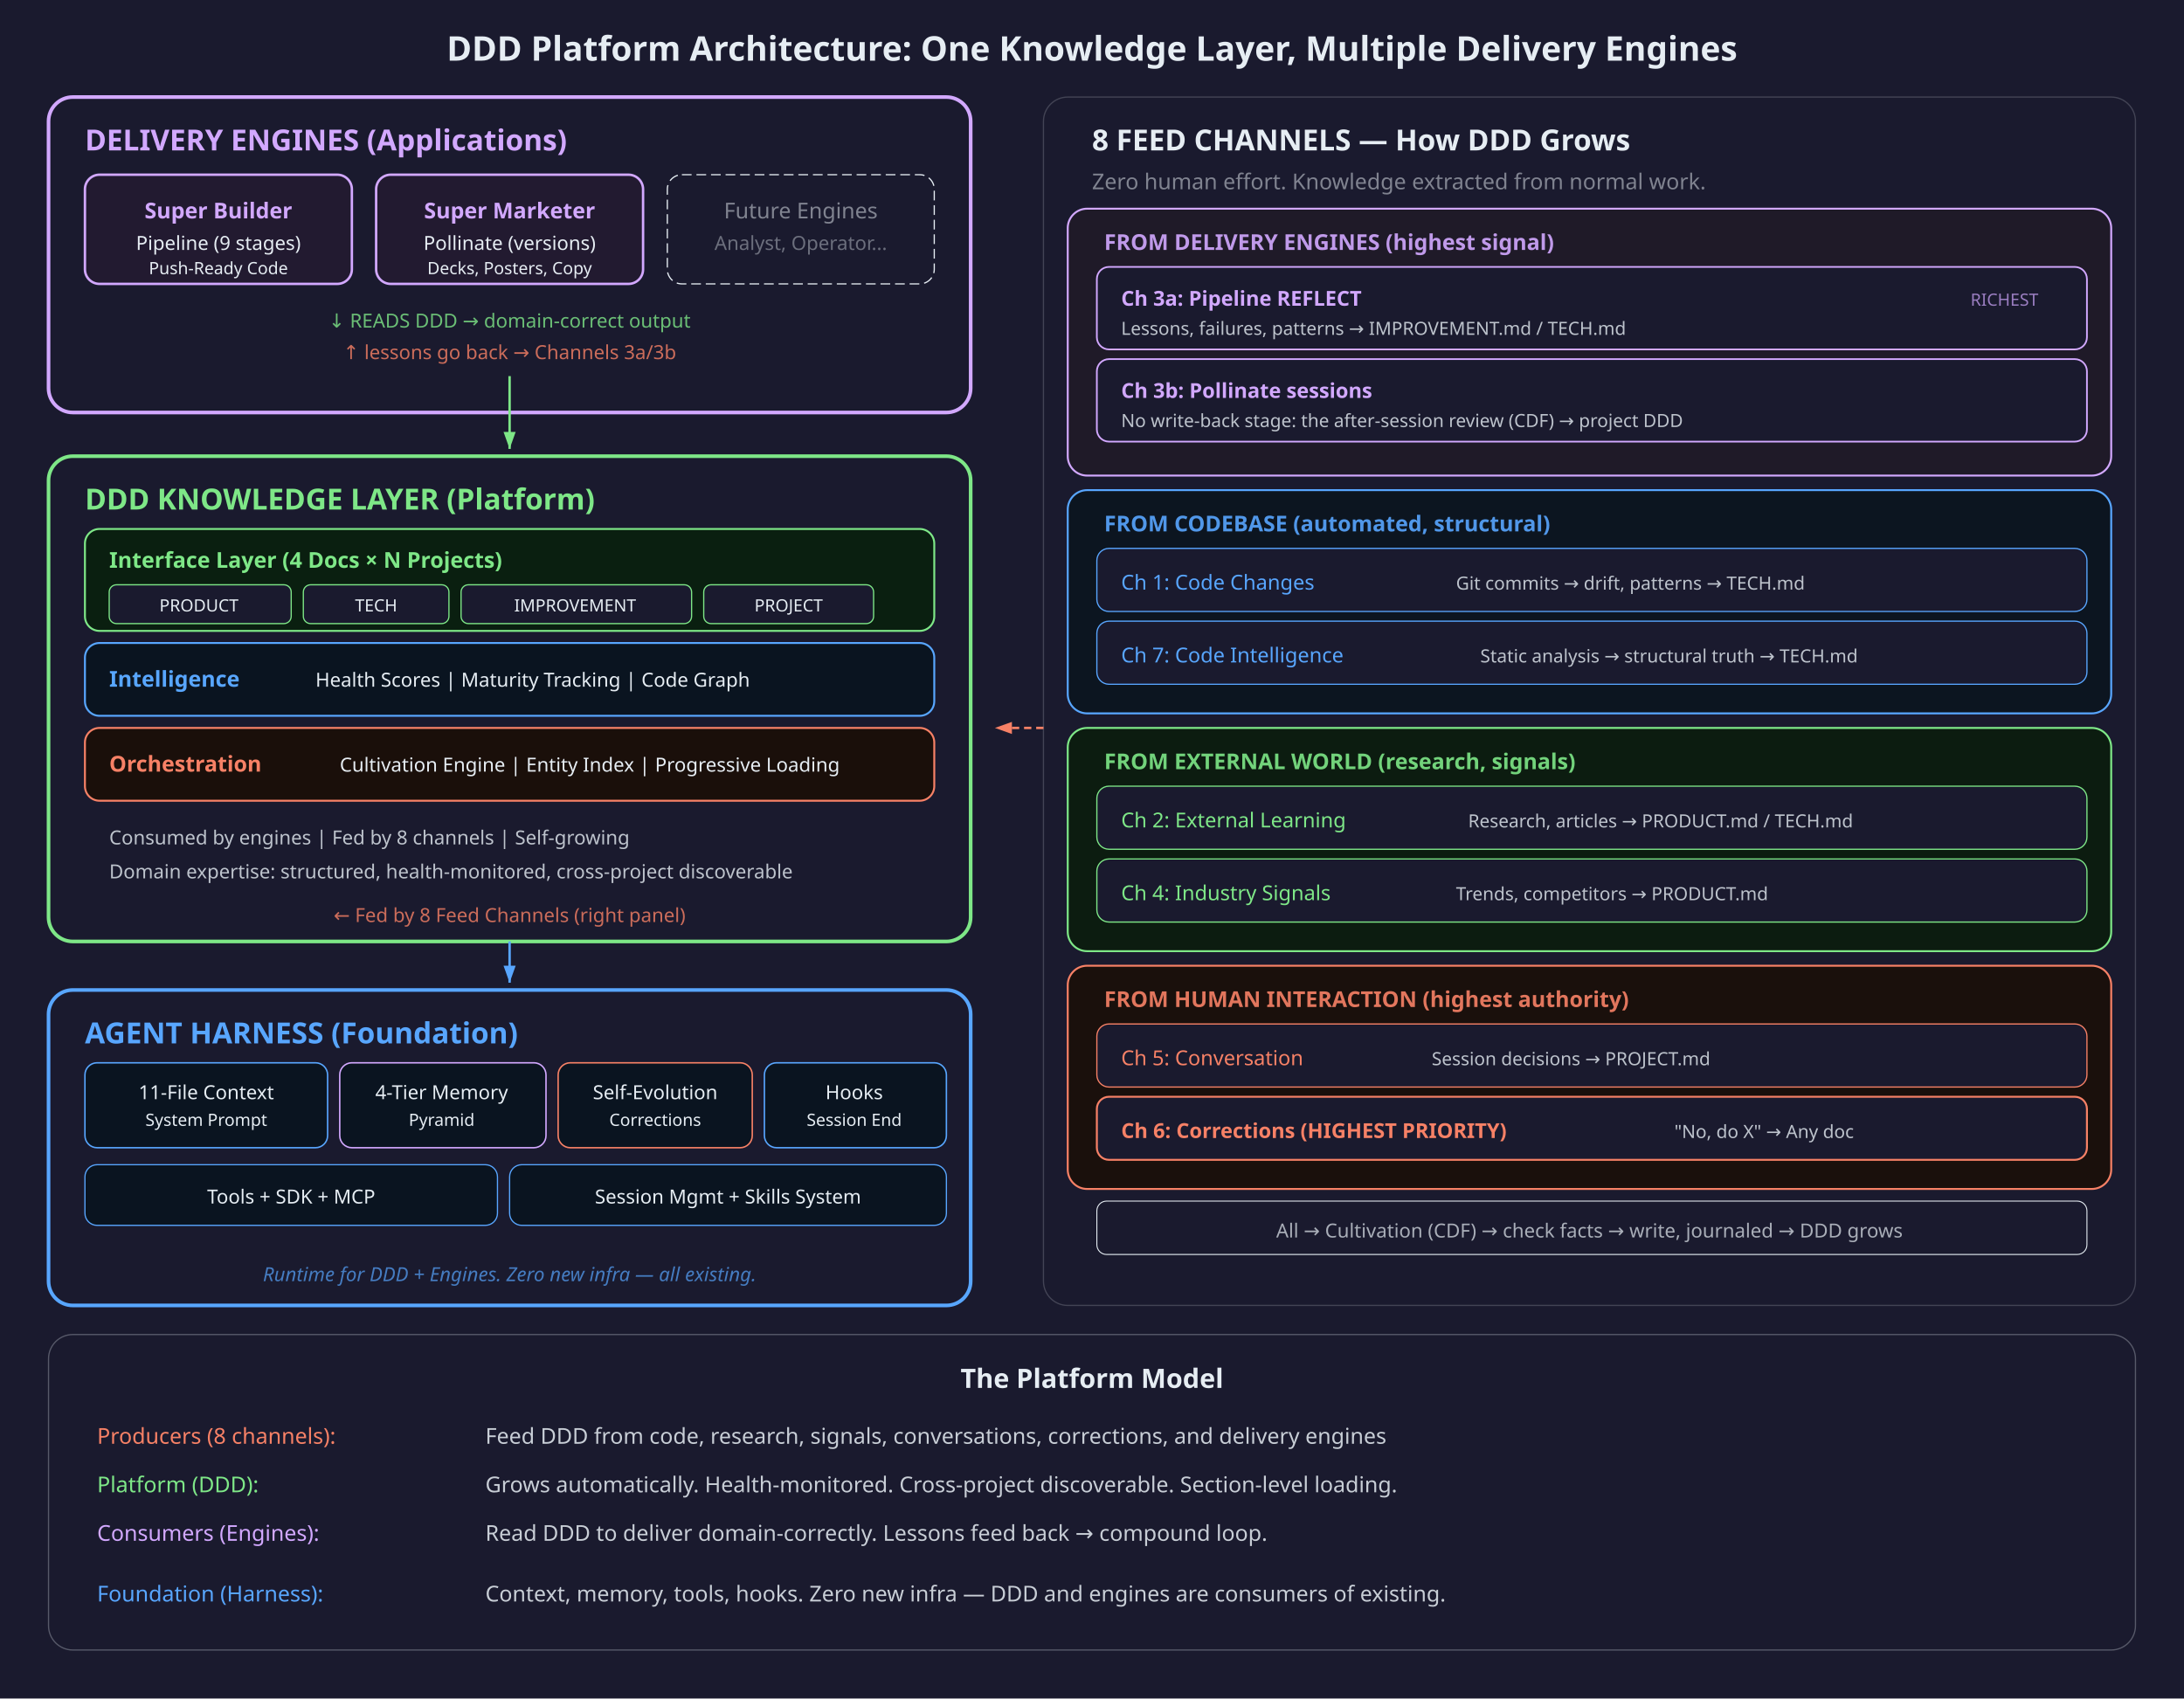
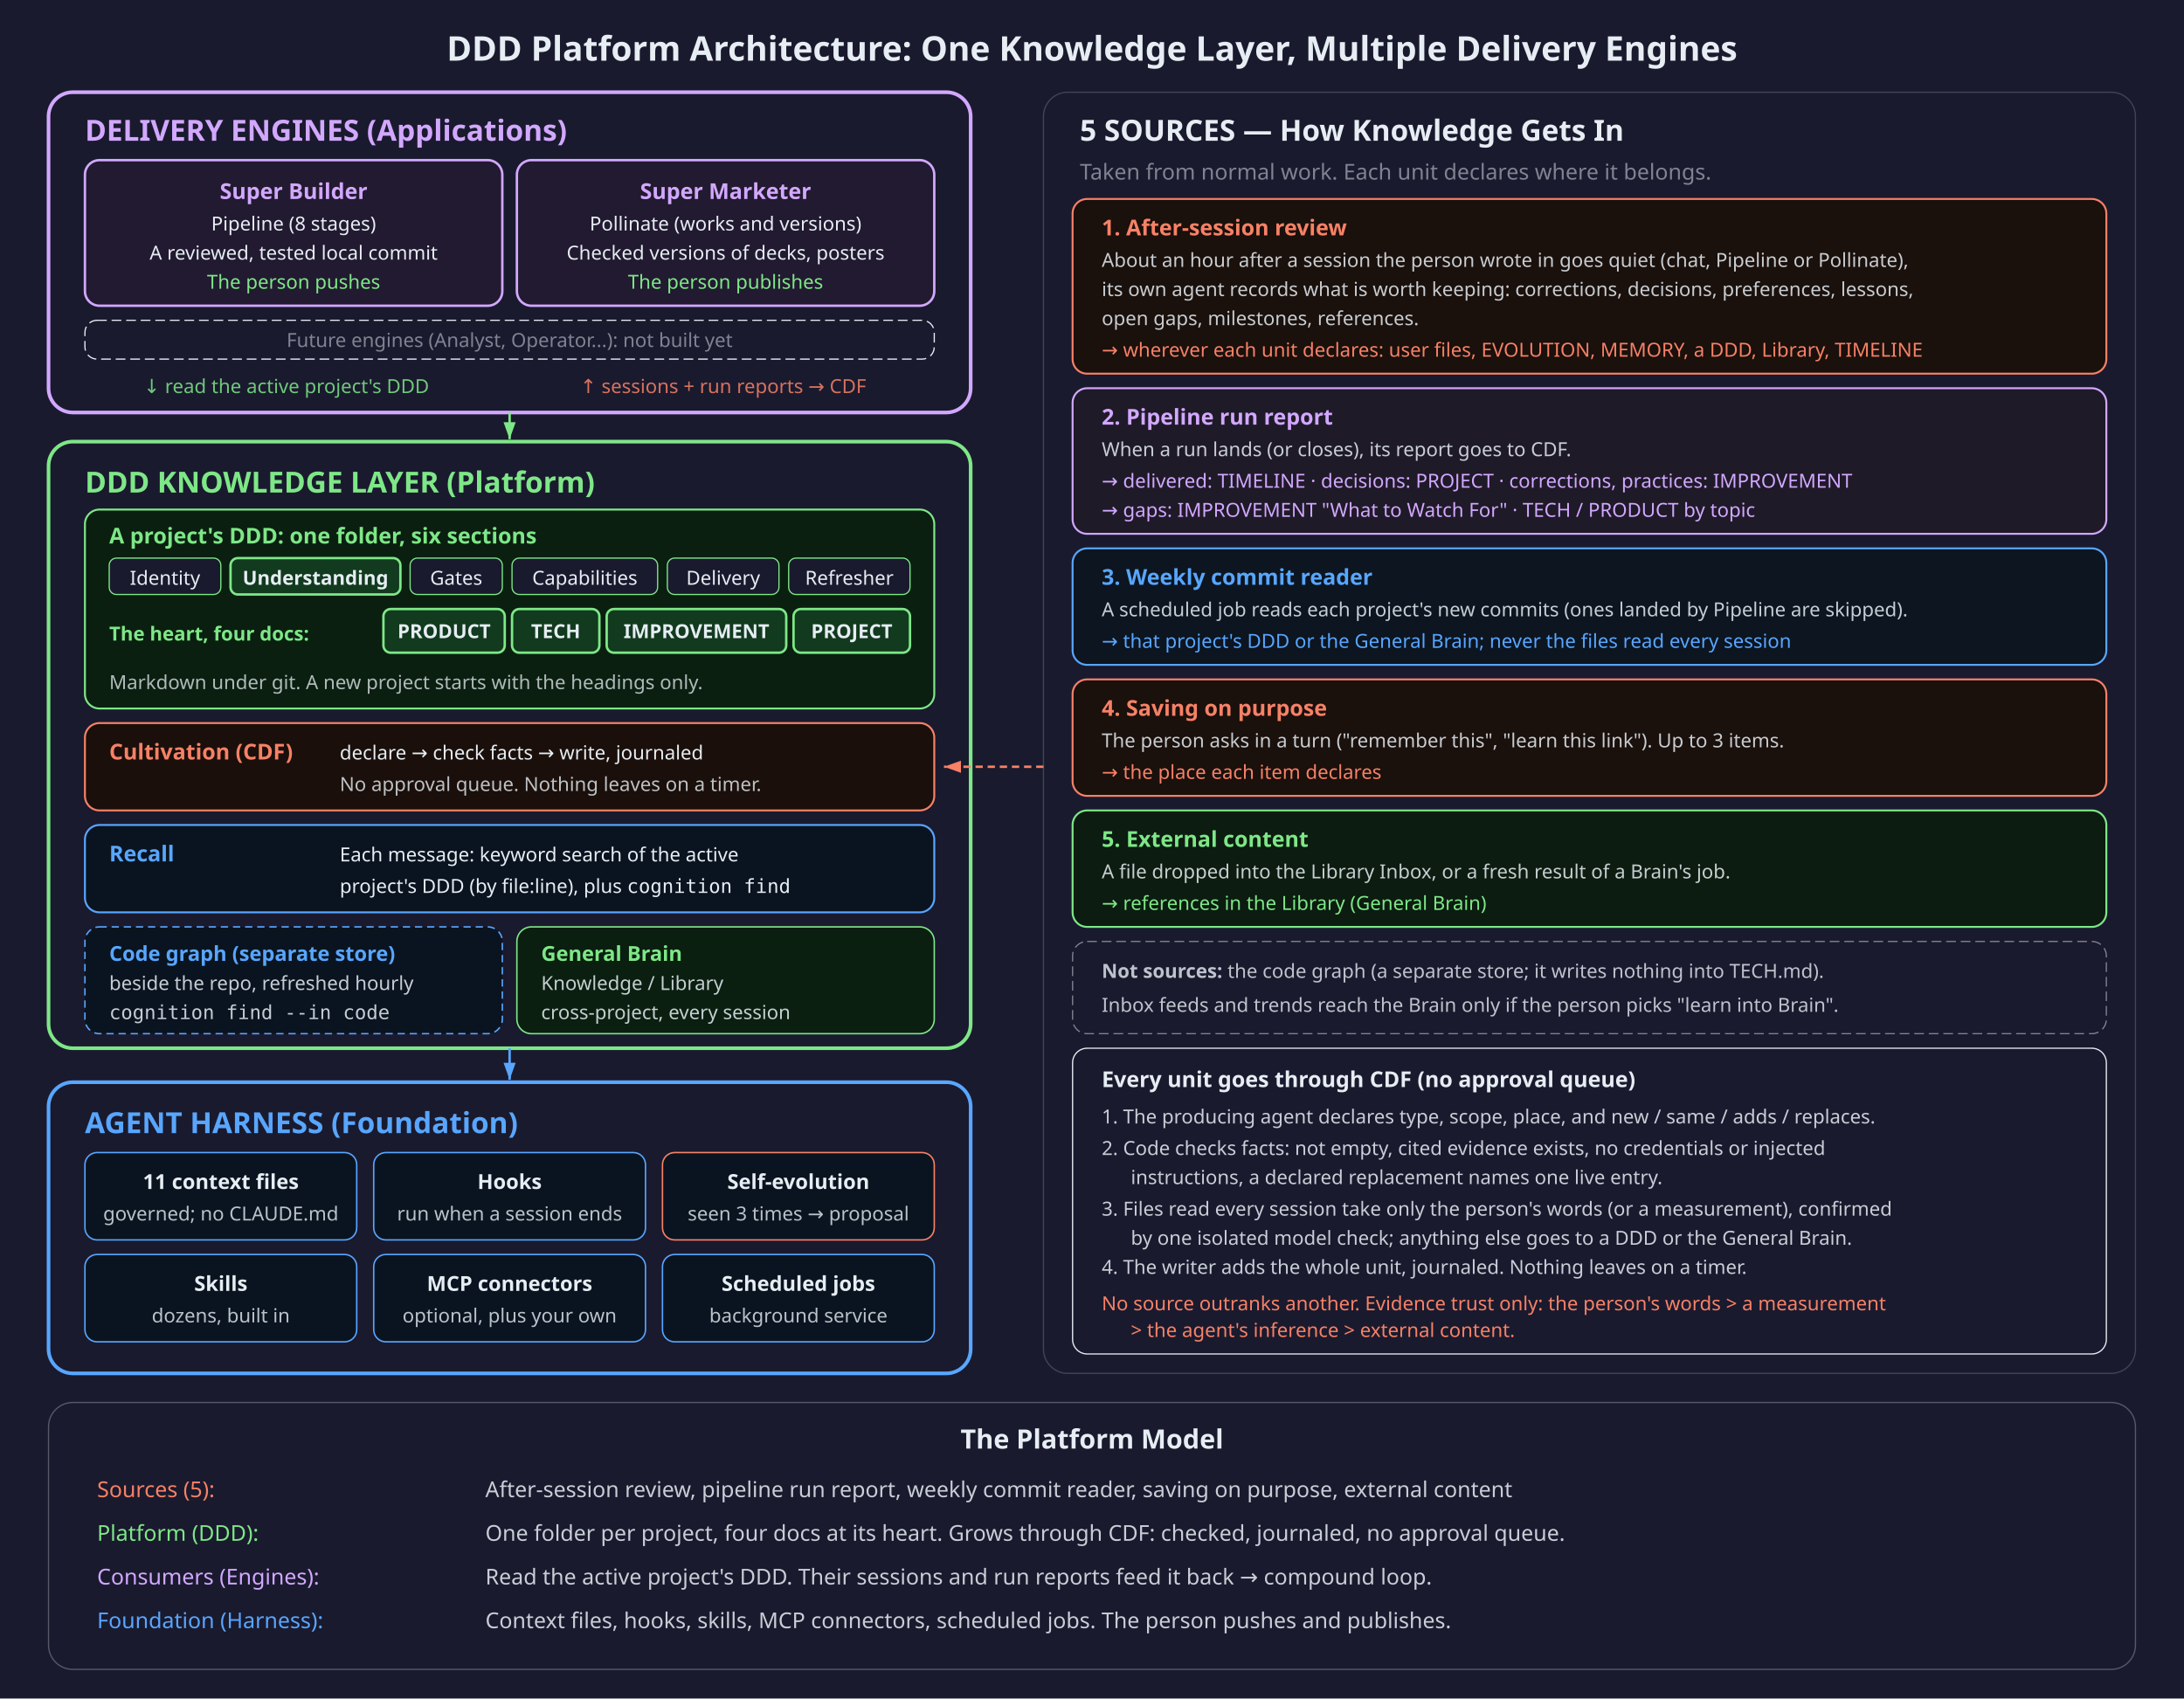
<svg xmlns="http://www.w3.org/2000/svg" viewBox="0 0 900 700" font-family="sans-serif">
  <rect width="900" height="700" fill="#1a1a2e" />
  <text x="450" y="25" fill="#e6edf3" font-size="14" font-weight="bold" text-anchor="middle">DDD Platform Architecture: One Knowledge Layer, Multiple Delivery Engines</text>
-   <rect x="20" y="40" width="380" height="130" rx="10" fill="none" stroke="#d2a8ff" stroke-width="1.5" />
-   <text x="35" y="62" fill="#d2a8ff" font-size="12" font-weight="bold">DELIVERY ENGINES (Applications)</text>
-   <rect x="35" y="72" width="110" height="45" rx="6" fill="#221a30" stroke="#d2a8ff" stroke-width="1" />
-   <text x="90" y="90" fill="#d2a8ff" font-size="9" text-anchor="middle" font-weight="bold">Super Builder</text>
-   <text x="90" y="103" fill="#e6edf3" font-size="8" text-anchor="middle">Pipeline (9 stages)</text>
-   <text x="90" y="113" fill="#e6edf3" font-size="7" text-anchor="middle">Push-Ready Code</text>
-   <rect x="155" y="72" width="110" height="45" rx="6" fill="#221a30" stroke="#d2a8ff" stroke-width="1" />
-   <text x="210" y="90" fill="#d2a8ff" font-size="9" text-anchor="middle" font-weight="bold">Super Marketer</text>
-   <text x="210" y="103" fill="#e6edf3" font-size="8" text-anchor="middle">Pollinate (versions)</text>
-   <text x="210" y="113" fill="#e6edf3" font-size="7" text-anchor="middle">Decks, Posters, Copy</text>
-   <rect x="275" y="72" width="110" height="45" rx="6" fill="#1a1a2e" stroke="#e6edf3" stroke-width="0.5" stroke-dasharray="4,2" />
-   <text x="330" y="90" fill="#e6edf3" font-size="9" text-anchor="middle" fill-opacity="0.5">Future Engines</text>
-   <text x="330" y="103" fill="#e6edf3" font-size="8" text-anchor="middle" fill-opacity="0.4">Analyst, Operator...</text>
-   <text x="210" y="135" fill="#7ee787" font-size="8" text-anchor="middle" fill-opacity="0.8">↓ READS DDD → domain-correct output</text>
-   <text x="210" y="148" fill="#f78166" font-size="8" text-anchor="middle" fill-opacity="0.8">↑ lessons go back → Channels 3a/3b</text>
-   <line x1="210" y1="155" x2="210" y2="185" stroke="#7ee787" stroke-width="1" marker-end="url(#arrGreen)" />
-   <rect x="20" y="188" width="380" height="200" rx="10" fill="none" stroke="#7ee787" stroke-width="1.5" />
-   <text x="35" y="210" fill="#7ee787" font-size="12" font-weight="bold">DDD KNOWLEDGE LAYER (Platform)</text>
-   <rect x="35" y="218" width="350" height="42" rx="6" fill="#0a1f10" stroke="#7ee787" stroke-width="0.8" />
-   <text x="45" y="234" fill="#7ee787" font-size="9" font-weight="bold">Interface Layer (4 Docs × N Projects)</text>
-   <rect x="45" y="241" width="75" height="16" rx="3" fill="#1a1a2e" stroke="#7ee787" stroke-width="0.5" />
-   <text x="82" y="252" fill="#e6edf3" font-size="7" text-anchor="middle">PRODUCT</text>
-   <rect x="125" y="241" width="60" height="16" rx="3" fill="#1a1a2e" stroke="#7ee787" stroke-width="0.5" />
-   <text x="155" y="252" fill="#e6edf3" font-size="7" text-anchor="middle">TECH</text>
-   <rect x="190" y="241" width="95" height="16" rx="3" fill="#1a1a2e" stroke="#7ee787" stroke-width="0.5" />
-   <text x="237" y="252" fill="#e6edf3" font-size="7" text-anchor="middle">IMPROVEMENT</text>
-   <rect x="290" y="241" width="70" height="16" rx="3" fill="#1a1a2e" stroke="#7ee787" stroke-width="0.5" />
-   <text x="325" y="252" fill="#e6edf3" font-size="7" text-anchor="middle">PROJECT</text>
-   <rect x="35" y="265" width="350" height="30" rx="6" fill="#0a1420" stroke="#58a6ff" stroke-width="0.8" />
-   <text x="45" y="283" fill="#58a6ff" font-size="9" font-weight="bold">Intelligence</text>
-   <text x="130" y="283" fill="#e6edf3" font-size="8">Health Scores | Maturity Tracking | Code Graph</text>
-   <rect x="35" y="300" width="350" height="30" rx="6" fill="#1a0f0a" stroke="#f78166" stroke-width="0.8" />
-   <text x="45" y="318" fill="#f78166" font-size="9" font-weight="bold">Orchestration</text>
-   <text x="140" y="318" fill="#e6edf3" font-size="8">Cultivation Engine | Entity Index | Progressive Loading</text>
-   <text x="45" y="348" fill="#e6edf3" font-size="8" fill-opacity="0.8">Consumed by engines | Fed by 8 channels | Self-growing</text>
-   <text x="45" y="362" fill="#e6edf3" font-size="8" fill-opacity="0.8">Domain expertise: structured, health-monitored, cross-project discoverable</text>
-   <text x="210" y="380" fill="#f78166" font-size="8" text-anchor="middle" fill-opacity="0.8">← Fed by 8 Feed Channels (right panel)</text>
-   <line x1="210" y1="388" x2="210" y2="405" stroke="#58a6ff" stroke-width="1" marker-end="url(#arrBlue)" />
-   <rect x="20" y="408" width="380" height="130" rx="10" fill="none" stroke="#58a6ff" stroke-width="1.5" />
-   <text x="35" y="430" fill="#58a6ff" font-size="12" font-weight="bold">AGENT HARNESS (Foundation)</text>
-   <rect x="35" y="438" width="100" height="35" rx="5" fill="#0a1420" stroke="#58a6ff" stroke-width="0.6" />
-   <text x="85" y="453" fill="#e6edf3" font-size="8" text-anchor="middle">11-File Context</text>
-   <text x="85" y="464" fill="#e6edf3" font-size="7" text-anchor="middle">System Prompt</text>
-   <rect x="140" y="438" width="85" height="35" rx="5" fill="#0a1420" stroke="#d2a8ff" stroke-width="0.6" />
-   <text x="182" y="453" fill="#e6edf3" font-size="8" text-anchor="middle">4-Tier Memory</text>
-   <text x="182" y="464" fill="#e6edf3" font-size="7" text-anchor="middle">Pyramid</text>
-   <rect x="230" y="438" width="80" height="35" rx="5" fill="#0a1420" stroke="#f78166" stroke-width="0.6" />
-   <text x="270" y="453" fill="#e6edf3" font-size="8" text-anchor="middle">Self-Evolution</text>
-   <text x="270" y="464" fill="#e6edf3" font-size="7" text-anchor="middle">Corrections</text>
-   <rect x="315" y="438" width="75" height="35" rx="5" fill="#0a1420" stroke="#58a6ff" stroke-width="0.6" />
-   <text x="352" y="453" fill="#e6edf3" font-size="8" text-anchor="middle">Hooks</text>
-   <text x="352" y="464" fill="#e6edf3" font-size="7" text-anchor="middle">Session End</text>
-   <rect x="35" y="480" width="170" height="25" rx="5" fill="#0a1420" stroke="#58a6ff" stroke-width="0.5" />
-   <text x="120" y="496" fill="#e6edf3" font-size="8" text-anchor="middle">Tools + SDK + MCP</text>
-   <rect x="210" y="480" width="180" height="25" rx="5" fill="#0a1420" stroke="#58a6ff" stroke-width="0.5" />
-   <text x="300" y="496" fill="#e6edf3" font-size="8" text-anchor="middle">Session Mgmt + Skills System</text>
-   <text x="210" y="528" fill="#58a6ff" font-size="8" text-anchor="middle" font-style="italic" fill-opacity="0.7">Runtime for DDD + Engines. Zero new infra — all existing.</text>
-   <rect x="430" y="40" width="450" height="498" rx="10" fill="none" stroke="#e6edf3" stroke-width="0.5" stroke-opacity="0.2" />
-   <text x="450" y="62" fill="#e6edf3" font-size="12" font-weight="bold">8 FEED CHANNELS — How DDD Grows</text>
-   <text x="450" y="78" fill="#e6edf3" font-size="9" fill-opacity="0.5">Zero human effort. Knowledge extracted from normal work.</text>
-   <rect x="440" y="86" width="430" height="110" rx="8" fill="#1f1a28" stroke="#d2a8ff" stroke-width="0.8" />
-   <text x="455" y="103" fill="#d2a8ff" font-size="9" font-weight="bold" fill-opacity="0.9">FROM DELIVERY ENGINES (highest signal)</text>
-   <rect x="452" y="110" width="408" height="34" rx="5" fill="#1a1a2e" stroke="#d2a8ff" stroke-width="0.7" />
-   <text x="462" y="126" fill="#d2a8ff" font-size="8.5" font-weight="bold">Ch 3a: Pipeline REFLECT</text>
-   <text x="462" y="138" fill="#e6edf3" font-size="7.5" fill-opacity="0.8">Lessons, failures, patterns → IMPROVEMENT.md / TECH.md</text>
-   <text x="840" y="126" fill="#d2a8ff" font-size="7" text-anchor="end" fill-opacity="0.7">RICHEST</text>
-   <rect x="452" y="148" width="408" height="34" rx="5" fill="#1a1a2e" stroke="#d2a8ff" stroke-width="0.7" />
-   <text x="462" y="164" fill="#d2a8ff" font-size="8.5" font-weight="bold">Ch 3b: Pollinate sessions</text>
-   <text x="462" y="176" fill="#e6edf3" font-size="7.5" fill-opacity="0.8">No write-back stage: the after-session review (CDF) → project DDD</text>
-   <rect x="440" y="202" width="430" height="92" rx="8" fill="#0c1520" stroke="#58a6ff" stroke-width="0.8" />
-   <text x="455" y="219" fill="#58a6ff" font-size="9" font-weight="bold" fill-opacity="0.9">FROM CODEBASE (automated, structural)</text>
-   <rect x="452" y="226" width="408" height="26" rx="5" fill="#1a1a2e" stroke="#58a6ff" stroke-width="0.5" />
-   <text x="462" y="243" fill="#58a6ff" font-size="8.5">Ch 1: Code Changes</text>
-   <text x="600" y="243" fill="#e6edf3" font-size="7.5" fill-opacity="0.8">Git commits → drift, patterns → TECH.md</text>
-   <rect x="452" y="256" width="408" height="26" rx="5" fill="#1a1a2e" stroke="#58a6ff" stroke-width="0.5" />
-   <text x="462" y="273" fill="#58a6ff" font-size="8.5">Ch 7: Code Intelligence</text>
-   <text x="610" y="273" fill="#e6edf3" font-size="7.5" fill-opacity="0.8">Static analysis → structural truth → TECH.md</text>
-   <rect x="440" y="300" width="430" height="92" rx="8" fill="#0c1c10" stroke="#7ee787" stroke-width="0.8" />
-   <text x="455" y="317" fill="#7ee787" font-size="9" font-weight="bold" fill-opacity="0.9">FROM EXTERNAL WORLD (research, signals)</text>
-   <rect x="452" y="324" width="408" height="26" rx="5" fill="#1a1a2e" stroke="#7ee787" stroke-width="0.5" />
-   <text x="462" y="341" fill="#7ee787" font-size="8.5">Ch 2: External Learning</text>
-   <text x="605" y="341" fill="#e6edf3" font-size="7.5" fill-opacity="0.8">Research, articles → PRODUCT.md / TECH.md</text>
-   <rect x="452" y="354" width="408" height="26" rx="5" fill="#1a1a2e" stroke="#7ee787" stroke-width="0.5" />
-   <text x="462" y="371" fill="#7ee787" font-size="8.5">Ch 4: Industry Signals</text>
-   <text x="600" y="371" fill="#e6edf3" font-size="7.5" fill-opacity="0.8">Trends, competitors → PRODUCT.md</text>
-   <rect x="440" y="398" width="430" height="92" rx="8" fill="#1a100c" stroke="#f78166" stroke-width="0.8" />
-   <text x="455" y="415" fill="#f78166" font-size="9" font-weight="bold" fill-opacity="0.9">FROM HUMAN INTERACTION (highest authority)</text>
-   <rect x="452" y="422" width="408" height="26" rx="5" fill="#1a1a2e" stroke="#f78166" stroke-width="0.5" />
-   <text x="462" y="439" fill="#f78166" font-size="8.5">Ch 5: Conversation</text>
-   <text x="590" y="439" fill="#e6edf3" font-size="7.5" fill-opacity="0.8">Session decisions → PROJECT.md</text>
-   <rect x="452" y="452" width="408" height="26" rx="5" fill="#1a1a2e" stroke="#f78166" stroke-width="0.8" />
-   <text x="462" y="469" fill="#f78166" font-size="8.5" font-weight="bold">Ch 6: Corrections (HIGHEST PRIORITY)</text>
-   <text x="690" y="469" fill="#e6edf3" font-size="7.5" fill-opacity="0.8">"No, do X" → Any doc</text>
-   <rect x="452" y="495" width="408" height="22" rx="4" fill="#1a1a2e" stroke="#e6edf3" stroke-width="0.4" />
-   <text x="655" y="510" fill="#e6edf3" font-size="8" text-anchor="middle" fill-opacity="0.7">All → Cultivation (CDF) → check facts → write, journaled → DDD grows</text>
-   <rect x="20" y="550" width="860" height="130" rx="10" fill="#1a1a2e" stroke="#e6edf3" stroke-width="0.5" stroke-opacity="0.3" />
-   <text x="450" y="572" fill="#e6edf3" font-size="11" font-weight="bold" text-anchor="middle">The Platform Model</text>
-   <text x="40" y="595" fill="#f78166" font-size="9">Producers (8 channels):</text>
-   <text x="200" y="595" fill="#e6edf3" font-size="9" fill-opacity="0.85">Feed DDD from code, research, signals, conversations, corrections, and delivery engines</text>
-   <text x="40" y="615" fill="#7ee787" font-size="9">Platform (DDD):</text>
-   <text x="200" y="615" fill="#e6edf3" font-size="9" fill-opacity="0.85">Grows automatically. Health-monitored. Cross-project discoverable. Section-level loading.</text>
-   <text x="40" y="635" fill="#d2a8ff" font-size="9">Consumers (Engines):</text>
-   <text x="200" y="635" fill="#e6edf3" font-size="9" fill-opacity="0.85">Read DDD to deliver domain-correctly. Lessons feed back → compound loop.</text>
-   <text x="40" y="660" fill="#58a6ff" font-size="9">Foundation (Harness):</text>
-   <text x="200" y="660" fill="#e6edf3" font-size="9" fill-opacity="0.85">Context, memory, tools, hooks. Zero new infra — DDD and engines are consumers of existing.</text>
-   <line x1="430" y1="300" x2="410" y2="300" stroke="#f78166" stroke-width="1" stroke-dasharray="3,2" marker-end="url(#arrOrange)" />
+   <rect x="20" y="38" width="380" height="132" rx="10" fill="none" stroke="#d2a8ff" stroke-width="1.5" />
+   <text x="35" y="58" fill="#d2a8ff" font-size="12" font-weight="bold">DELIVERY ENGINES (Applications)</text>
+   <rect x="35" y="66" width="172" height="60" rx="6" fill="#221a30" stroke="#d2a8ff" stroke-width="1" />
+   <text x="121" y="82" fill="#d2a8ff" font-size="9" text-anchor="middle" font-weight="bold">Super Builder</text>
+   <text x="121" y="95" fill="#e6edf3" font-size="8" text-anchor="middle">Pipeline (8 stages)</text>
+   <text x="121" y="107" fill="#e6edf3" font-size="8" text-anchor="middle">A reviewed, tested local commit</text>
+   <text x="121" y="119" fill="#7ee787" font-size="8" text-anchor="middle">The person pushes</text>
+   <rect x="213" y="66" width="172" height="60" rx="6" fill="#221a30" stroke="#d2a8ff" stroke-width="1" />
+   <text x="299" y="82" fill="#d2a8ff" font-size="9" text-anchor="middle" font-weight="bold">Super Marketer</text>
+   <text x="299" y="95" fill="#e6edf3" font-size="8" text-anchor="middle">Pollinate (works and versions)</text>
+   <text x="299" y="107" fill="#e6edf3" font-size="8" text-anchor="middle">Checked versions of decks, posters</text>
+   <text x="299" y="119" fill="#7ee787" font-size="8" text-anchor="middle">The person publishes</text>
+   <rect x="35" y="132" width="350" height="16" rx="5" fill="#1a1a2e" stroke="#e6edf3" stroke-width="0.5" stroke-dasharray="4,2" />
+   <text x="210" y="143" fill="#e6edf3" font-size="8" text-anchor="middle" fill-opacity="0.5">Future engines (Analyst, Operator...): not built yet</text>
+   <text x="118" y="162" fill="#7ee787" font-size="8" text-anchor="middle" fill-opacity="0.85">↓ read the active project's DDD</text>
+   <text x="298" y="162" fill="#f78166" font-size="8" text-anchor="middle" fill-opacity="0.85">↑ sessions + run reports → CDF</text>
+   <line x1="210" y1="170" x2="210" y2="181" stroke="#7ee787" stroke-width="1" marker-end="url(#arrGreen)" />
+   <rect x="20" y="182" width="380" height="250" rx="10" fill="none" stroke="#7ee787" stroke-width="1.5" />
+   <text x="35" y="203" fill="#7ee787" font-size="12" font-weight="bold">DDD KNOWLEDGE LAYER (Platform)</text>
+   <rect x="35" y="210" width="350" height="82" rx="6" fill="#0a1f10" stroke="#7ee787" stroke-width="0.8" />
+   <text x="45" y="224" fill="#7ee787" font-size="9" font-weight="bold">A project's DDD: one folder, six sections</text>
+   <rect x="45" y="230" width="46" height="15" rx="3" fill="#1a1a2e" stroke="#7ee787" stroke-width="0.5" />
+   <text x="68" y="241" fill="#e6edf3" font-size="8" text-anchor="middle">Identity</text>
+   <rect x="95" y="230" width="70" height="15" rx="3" fill="#123a1e" stroke="#7ee787" stroke-width="1" />
+   <text x="130" y="241" fill="#e6edf3" font-size="8" text-anchor="middle" font-weight="bold">Understanding</text>
+   <rect x="169" y="230" width="38" height="15" rx="3" fill="#1a1a2e" stroke="#7ee787" stroke-width="0.5" />
+   <text x="188" y="241" fill="#e6edf3" font-size="8" text-anchor="middle">Gates</text>
+   <rect x="211" y="230" width="60" height="15" rx="3" fill="#1a1a2e" stroke="#7ee787" stroke-width="0.5" />
+   <text x="241" y="241" fill="#e6edf3" font-size="8" text-anchor="middle">Capabilities</text>
+   <rect x="275" y="230" width="46" height="15" rx="3" fill="#1a1a2e" stroke="#7ee787" stroke-width="0.5" />
+   <text x="298" y="241" fill="#e6edf3" font-size="8" text-anchor="middle">Delivery</text>
+   <rect x="325" y="230" width="50" height="15" rx="3" fill="#1a1a2e" stroke="#7ee787" stroke-width="0.5" />
+   <text x="350" y="241" fill="#e6edf3" font-size="8" text-anchor="middle">Refresher</text>
+   <text x="45" y="264" fill="#7ee787" font-size="8" font-weight="bold">The heart, four docs:</text>
+   <rect x="158" y="251" width="50" height="18" rx="3" fill="#123a1e" stroke="#7ee787" stroke-width="1" />
+   <text x="183" y="263" fill="#e6edf3" font-size="8" text-anchor="middle" font-weight="bold">PRODUCT</text>
+   <rect x="211" y="251" width="36" height="18" rx="3" fill="#123a1e" stroke="#7ee787" stroke-width="1" />
+   <text x="229" y="263" fill="#e6edf3" font-size="8" text-anchor="middle" font-weight="bold">TECH</text>
+   <rect x="250" y="251" width="74" height="18" rx="3" fill="#123a1e" stroke="#7ee787" stroke-width="1" />
+   <text x="287" y="263" fill="#e6edf3" font-size="8" text-anchor="middle" font-weight="bold">IMPROVEMENT</text>
+   <rect x="327" y="251" width="48" height="18" rx="3" fill="#123a1e" stroke="#7ee787" stroke-width="1" />
+   <text x="351" y="263" fill="#e6edf3" font-size="8" text-anchor="middle" font-weight="bold">PROJECT</text>
+   <text x="45" y="284" fill="#e6edf3" font-size="8" fill-opacity="0.75">Markdown under git. A new project starts with the headings only.</text>
+   <rect x="35" y="298" width="350" height="36" rx="6" fill="#1a0f0a" stroke="#f78166" stroke-width="0.8" />
+   <text x="45" y="313" fill="#f78166" font-size="9" font-weight="bold">Cultivation (CDF)</text>
+   <text x="140" y="313" fill="#e6edf3" font-size="8">declare → check facts → write, journaled</text>
+   <text x="140" y="326" fill="#e6edf3" font-size="8" fill-opacity="0.8">No approval queue. Nothing leaves on a timer.</text>
+   <rect x="35" y="340" width="350" height="36" rx="6" fill="#0a1420" stroke="#58a6ff" stroke-width="0.8" />
+   <text x="45" y="355" fill="#58a6ff" font-size="9" font-weight="bold">Recall</text>
+   <text x="140" y="355" fill="#e6edf3" font-size="8">Each message: keyword search of the active</text>
+   <text x="140" y="368" fill="#e6edf3" font-size="8">project's DDD (by file:line), plus <tspan font-family="monospace">cognition find</tspan>
+   </text>
+   <rect x="35" y="382" width="172" height="44" rx="6" fill="#0a1420" stroke="#58a6ff" stroke-width="0.6" stroke-dasharray="3,2" />
+   <text x="45" y="396" fill="#58a6ff" font-size="8.5" font-weight="bold">Code graph (separate store)</text>
+   <text x="45" y="408" fill="#e6edf3" font-size="8" fill-opacity="0.85">beside the repo, refreshed hourly</text>
+   <text x="45" y="420" fill="#e6edf3" font-size="8" fill-opacity="0.85" font-family="monospace">cognition find --in code</text>
+   <rect x="213" y="382" width="172" height="44" rx="6" fill="#0a1f10" stroke="#7ee787" stroke-width="0.6" />
+   <text x="223" y="396" fill="#7ee787" font-size="8.5" font-weight="bold">General Brain</text>
+   <text x="223" y="408" fill="#e6edf3" font-size="8" fill-opacity="0.85">Knowledge / Library</text>
+   <text x="223" y="420" fill="#e6edf3" font-size="8" fill-opacity="0.85">cross-project, every session</text>
+   <line x1="210" y1="432" x2="210" y2="445" stroke="#58a6ff" stroke-width="1" marker-end="url(#arrBlue)" />
+   <rect x="20" y="446" width="380" height="120" rx="10" fill="none" stroke="#58a6ff" stroke-width="1.5" />
+   <text x="35" y="467" fill="#58a6ff" font-size="12" font-weight="bold">AGENT HARNESS (Foundation)</text>
+   <rect x="35" y="475" width="112" height="36" rx="5" fill="#0a1420" stroke="#58a6ff" stroke-width="0.6" />
+   <text x="91" y="490" fill="#e6edf3" font-size="8.5" text-anchor="middle" font-weight="bold">11 context files</text>
+   <text x="91" y="503" fill="#e6edf3" font-size="8" text-anchor="middle" fill-opacity="0.8">governed; no CLAUDE.md</text>
+   <rect x="154" y="475" width="112" height="36" rx="5" fill="#0a1420" stroke="#58a6ff" stroke-width="0.6" />
+   <text x="210" y="490" fill="#e6edf3" font-size="8.5" text-anchor="middle" font-weight="bold">Hooks</text>
+   <text x="210" y="503" fill="#e6edf3" font-size="8" text-anchor="middle" fill-opacity="0.8">run when a session ends</text>
+   <rect x="273" y="475" width="112" height="36" rx="5" fill="#0a1420" stroke="#f78166" stroke-width="0.6" />
+   <text x="329" y="490" fill="#e6edf3" font-size="8.5" text-anchor="middle" font-weight="bold">Self-evolution</text>
+   <text x="329" y="503" fill="#e6edf3" font-size="8" text-anchor="middle" fill-opacity="0.8">seen 3 times → proposal</text>
+   <rect x="35" y="517" width="112" height="36" rx="5" fill="#0a1420" stroke="#58a6ff" stroke-width="0.6" />
+   <text x="91" y="532" fill="#e6edf3" font-size="8.5" text-anchor="middle" font-weight="bold">Skills</text>
+   <text x="91" y="545" fill="#e6edf3" font-size="8" text-anchor="middle" fill-opacity="0.8">dozens, built in</text>
+   <rect x="154" y="517" width="112" height="36" rx="5" fill="#0a1420" stroke="#58a6ff" stroke-width="0.6" />
+   <text x="210" y="532" fill="#e6edf3" font-size="8.5" text-anchor="middle" font-weight="bold">MCP connectors</text>
+   <text x="210" y="545" fill="#e6edf3" font-size="8" text-anchor="middle" fill-opacity="0.8">optional, plus your own</text>
+   <rect x="273" y="517" width="112" height="36" rx="5" fill="#0a1420" stroke="#58a6ff" stroke-width="0.6" />
+   <text x="329" y="532" fill="#e6edf3" font-size="8.5" text-anchor="middle" font-weight="bold">Scheduled jobs</text>
+   <text x="329" y="545" fill="#e6edf3" font-size="8" text-anchor="middle" fill-opacity="0.8">background service</text>
+   <rect x="430" y="38" width="450" height="528" rx="10" fill="none" stroke="#e6edf3" stroke-width="0.5" stroke-opacity="0.2" />
+   <text x="445" y="58" fill="#e6edf3" font-size="12" font-weight="bold">5 SOURCES — How Knowledge Gets In</text>
+   <text x="445" y="74" fill="#e6edf3" font-size="9" fill-opacity="0.5">Taken from normal work. Each unit declares where it belongs.</text>
+   <rect x="442" y="82" width="426" height="72" rx="6" fill="#1a100c" stroke="#f78166" stroke-width="0.8" />
+   <text x="454" y="97" fill="#f78166" font-size="9" font-weight="bold">1. After-session review</text>
+   <text x="454" y="110" fill="#e6edf3" font-size="8" fill-opacity="0.85">About an hour after a session the person wrote in goes quiet (chat, Pipeline or Pollinate),</text>
+   <text x="454" y="122" fill="#e6edf3" font-size="8" fill-opacity="0.85">its own agent records what is worth keeping: corrections, decisions, preferences, lessons,</text>
+   <text x="454" y="134" fill="#e6edf3" font-size="8" fill-opacity="0.85">open gaps, milestones, references.</text>
+   <text x="454" y="147" fill="#f78166" font-size="8">→ wherever each unit declares: user files, EVOLUTION, MEMORY, a DDD, Library, TIMELINE</text>
+   <rect x="442" y="160" width="426" height="60" rx="6" fill="#1f1a28" stroke="#d2a8ff" stroke-width="0.8" />
+   <text x="454" y="175" fill="#d2a8ff" font-size="9" font-weight="bold">2. Pipeline run report</text>
+   <text x="454" y="188" fill="#e6edf3" font-size="8" fill-opacity="0.85">When a run lands (or closes), its report goes to CDF.</text>
+   <text x="454" y="201" fill="#d2a8ff" font-size="8">→ delivered: TIMELINE · decisions: PROJECT · corrections, practices: IMPROVEMENT</text>
+   <text x="454" y="213" fill="#d2a8ff" font-size="8">→ gaps: IMPROVEMENT "What to Watch For" · TECH / PRODUCT by topic</text>
+   <rect x="442" y="226" width="426" height="48" rx="6" fill="#0c1520" stroke="#58a6ff" stroke-width="0.8" />
+   <text x="454" y="241" fill="#58a6ff" font-size="9" font-weight="bold">3. Weekly commit reader</text>
+   <text x="454" y="254" fill="#e6edf3" font-size="8" fill-opacity="0.85">A scheduled job reads each project's new commits (ones landed by Pipeline are skipped).</text>
+   <text x="454" y="267" fill="#58a6ff" font-size="8">→ that project's DDD or the General Brain; never the files read every session</text>
+   <rect x="442" y="280" width="426" height="48" rx="6" fill="#1a100c" stroke="#f78166" stroke-width="0.8" />
+   <text x="454" y="295" fill="#f78166" font-size="9" font-weight="bold">4. Saving on purpose</text>
+   <text x="454" y="308" fill="#e6edf3" font-size="8" fill-opacity="0.85">The person asks in a turn ("remember this", "learn this link"). Up to 3 items.</text>
+   <text x="454" y="321" fill="#f78166" font-size="8">→ the place each item declares</text>
+   <rect x="442" y="334" width="426" height="48" rx="6" fill="#0c1c10" stroke="#7ee787" stroke-width="0.8" />
+   <text x="454" y="349" fill="#7ee787" font-size="9" font-weight="bold">5. External content</text>
+   <text x="454" y="362" fill="#e6edf3" font-size="8" fill-opacity="0.85">A file dropped into the Library Inbox, or a fresh result of a Brain's job.</text>
+   <text x="454" y="375" fill="#7ee787" font-size="8">→ references in the Library (General Brain)</text>
+   <rect x="442" y="388" width="426" height="38" rx="6" fill="#1a1a2e" stroke="#e6edf3" stroke-width="0.5" stroke-opacity="0.5" stroke-dasharray="4,2" />
+   <text x="454" y="403" fill="#e6edf3" font-size="8" fill-opacity="0.8">
+     <tspan font-weight="bold">Not sources:</tspan> the code graph (a separate store; it writes nothing into TECH.md).</text>
+   <text x="454" y="417" fill="#e6edf3" font-size="8" fill-opacity="0.8">Inbox feeds and trends reach the Brain only if the person picks "learn into Brain".</text>
+   <rect x="442" y="432" width="426" height="126" rx="6" fill="#1a1a2e" stroke="#e6edf3" stroke-width="0.5" />
+   <text x="454" y="448" fill="#e6edf3" font-size="9" font-weight="bold">Every unit goes through CDF (no approval queue)</text>
+   <text x="454" y="463" fill="#e6edf3" font-size="8" fill-opacity="0.85">1. The producing agent declares type, scope, place, and new / same / adds / replaces.</text>
+   <text x="454" y="476" fill="#e6edf3" font-size="8" fill-opacity="0.85">2. Code checks facts: not empty, cited evidence exists, no credentials or injected</text>
+   <text x="466" y="488" fill="#e6edf3" font-size="8" fill-opacity="0.85">instructions, a declared replacement names one live entry.</text>
+   <text x="454" y="501" fill="#e6edf3" font-size="8" fill-opacity="0.85">3. Files read every session take only the person's words (or a measurement), confirmed</text>
+   <text x="466" y="513" fill="#e6edf3" font-size="8" fill-opacity="0.85">by one isolated model check; anything else goes to a DDD or the General Brain.</text>
+   <text x="454" y="525" fill="#e6edf3" font-size="8" fill-opacity="0.85">4. The writer adds the whole unit, journaled. Nothing leaves on a timer.</text>
+   <text x="454" y="540" fill="#f78166" font-size="8">No source outranks another. Evidence trust only: the person's words &gt; a measurement</text>
+   <text x="466" y="551" fill="#f78166" font-size="8">&gt; the agent's inference &gt; external content.</text>
+   <line x1="430" y1="316" x2="389" y2="316" stroke="#f78166" stroke-width="1" stroke-dasharray="3,2" marker-end="url(#arrOrange)" />
+   <rect x="20" y="578" width="860" height="110" rx="10" fill="#1a1a2e" stroke="#e6edf3" stroke-width="0.5" stroke-opacity="0.3" />
+   <text x="450" y="597" fill="#e6edf3" font-size="11" font-weight="bold" text-anchor="middle">The Platform Model</text>
+   <text x="40" y="617" fill="#f78166" font-size="9">Sources (5):</text>
+   <text x="200" y="617" fill="#e6edf3" font-size="9" fill-opacity="0.85">After-session review, pipeline run report, weekly commit reader, saving on purpose, external content</text>
+   <text x="40" y="635" fill="#7ee787" font-size="9">Platform (DDD):</text>
+   <text x="200" y="635" fill="#e6edf3" font-size="9" fill-opacity="0.85">One folder per project, four docs at its heart. Grows through CDF: checked, journaled, no approval queue.</text>
+   <text x="40" y="653" fill="#d2a8ff" font-size="9">Consumers (Engines):</text>
+   <text x="200" y="653" fill="#e6edf3" font-size="9" fill-opacity="0.85">Read the active project's DDD. Their sessions and run reports feed it back → compound loop.</text>
+   <text x="40" y="671" fill="#58a6ff" font-size="9">Foundation (Harness):</text>
+   <text x="200" y="671" fill="#e6edf3" font-size="9" fill-opacity="0.85">Context files, hooks, skills, MCP connectors, scheduled jobs. The person pushes and publishes.</text>
  <defs>
    <marker id="arrGreen" markerWidth="7" markerHeight="5" refX="7" refY="2.5" orient="auto">
      <polygon points="0 0, 7 2.5, 0 5" fill="#7ee787" />
    </marker>
    <marker id="arrBlue" markerWidth="7" markerHeight="5" refX="7" refY="2.5" orient="auto">
      <polygon points="0 0, 7 2.5, 0 5" fill="#58a6ff" />
    </marker>
    <marker id="arrOrange" markerWidth="7" markerHeight="5" refX="7" refY="2.5" orient="auto">
      <polygon points="0 0, 7 2.5, 0 5" fill="#f78166" />
    </marker>
  </defs>
</svg>
